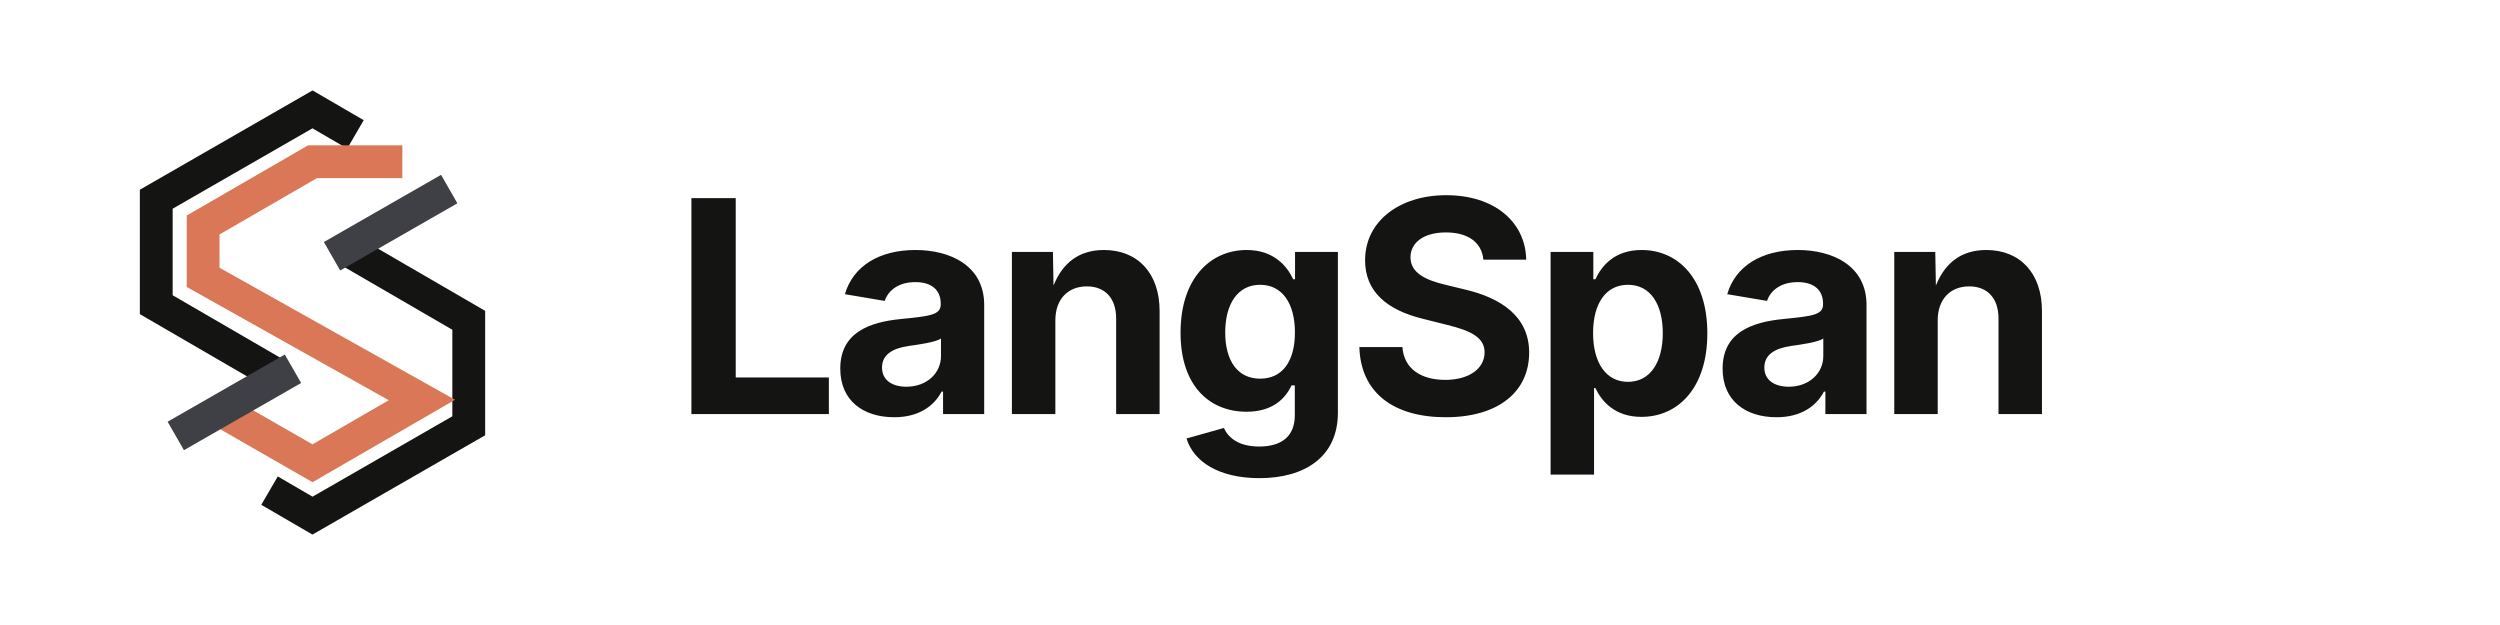
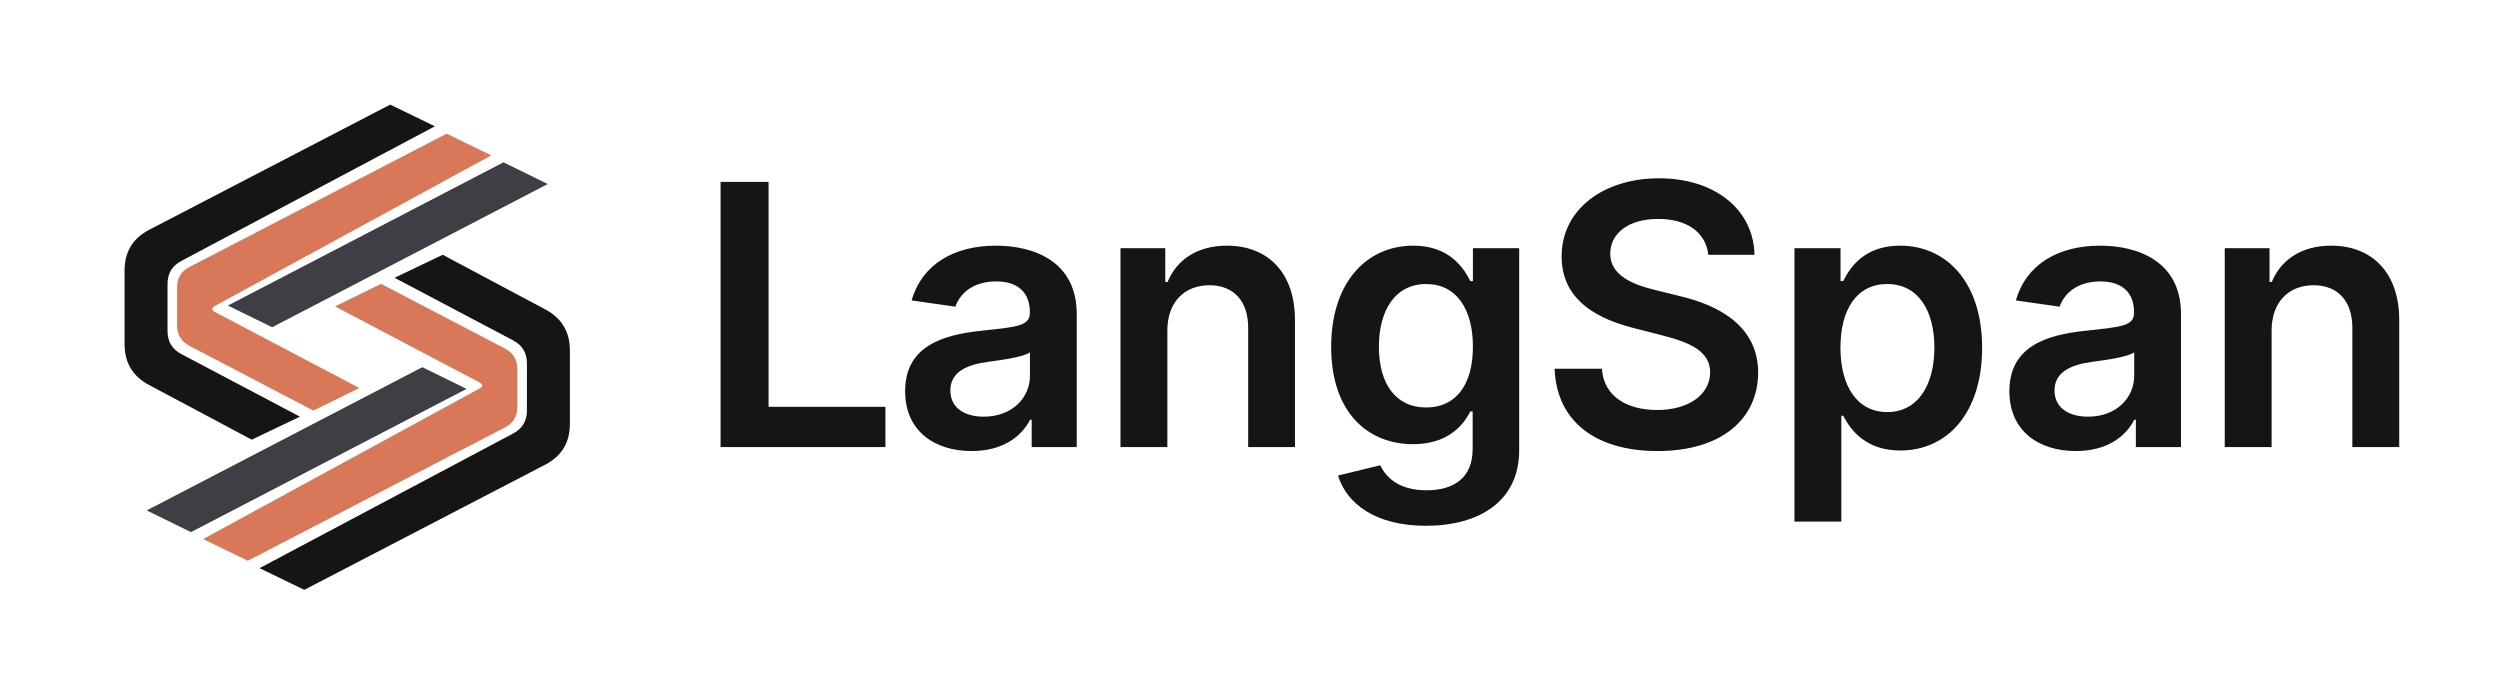
- <svg xmlns="http://www.w3.org/2000/svg" viewBox="0 0 320 80" width="320" height="80" fill="none">
+ <svg xmlns="http://www.w3.org/2000/svg" viewBox="0 0 288 80" width="288" height="80" fill="none">
  <g transform="translate(8, 8)">
-     <path d="M 37.5 9.2 L 32 6 L 12 17.5 L 12 31 L 27.5 40" stroke="#141413" stroke-width="4.2" stroke-linecap="butt" stroke-linejoin="miter" />
-     <path d="M 36.5 24 L 52 33 L 52 46.5 L 32 58 L 26.5 54.8" stroke="#141413" stroke-width="4.2" stroke-linecap="butt" stroke-linejoin="miter" />
-     <path d="M 43.5 12.7 L 32 12.7 L 18 20.8 L 18 27.5 L 46 43.2 L 32 51.3 L 20.5 44.7" stroke="#D97757" stroke-width="4.2" stroke-linecap="butt" stroke-linejoin="miter" />
-     <path d="M 49.5 16.2 L 34.5 24.8" stroke="#3F3F46" stroke-width="4.2" stroke-linecap="butt" stroke-linejoin="miter" />
-     <path d="M 29.5 39.2 L 14.5 47.8" stroke="#3F3F46" stroke-width="4.2" stroke-linecap="butt" stroke-linejoin="miter" />
+     <path d="M 42.10 6.55 L 36.95 4.05 L 9.19 18.47 Q 6.35 19.95 6.35 23.15 L 6.35 31.65 Q 6.35 34.85 9.17 36.35 L 21.00 42.65 L 26.55 40.00 L 12.89 32.79 Q 11.30 31.95 11.30 30.15 L 11.30 24.70 Q 11.30 22.90 12.89 22.06 Z M 21.90 57.45 L 27.05 59.95 L 54.81 45.53 Q 57.65 44.05 57.65 40.85 L 57.65 32.35 Q 57.65 29.15 54.83 27.65 L 43.00 21.35 L 37.45 24.00 L 51.11 31.21 Q 52.70 32.05 52.70 33.85 L 52.70 39.30 Q 52.70 41.10 51.11 41.94 Z" fill="#151513" />
+     <path d="M 48.60 9.90 L 43.45 7.40 L 13.82 22.76 Q 12.40 23.50 12.40 25.10 L 12.40 29.50 Q 12.40 31.10 13.82 31.84 L 28.10 39.30 L 33.40 36.70 L 16.81 27.97 Q 16.10 27.60 16.80 27.22 Z M 15.40 54.10 L 20.55 56.60 L 50.18 41.24 Q 51.60 40.50 51.60 38.90 L 51.60 34.50 Q 51.60 32.90 50.18 32.16 L 35.90 24.70 L 30.60 27.30 L 47.19 36.03 Q 47.90 36.40 47.20 36.78 Z" fill="#D87859" />
+     <path d="M 55.10 13.20 L 50.00 10.70 L 18.25 27.20 L 23.35 29.70 Z M 8.90 50.80 L 14.00 53.30 L 45.75 36.80 L 40.65 34.30 Z" fill="#3F3E44" />
  </g>
-   <text x="86" y="53" fill="#141413" font-family="Inter, -apple-system, BlinkMacSystemFont, 'Segoe UI', Roboto, Helvetica, Arial, sans-serif" font-size="38" font-weight="700" letter-spacing="-1.2">LangSpan</text>
+   <path d="M 83.01 51.50 L 102.00 51.50 L 102.00 46.86 L 88.54 46.86 L 88.54 20.95 L 83.01 20.95 L 83.01 51.50 Z M 111.94 51.96 C 115.54 51.96 117.68 50.28 118.67 48.35 L 118.85 48.35 L 118.85 51.50 L 124.04 51.50 L 124.04 36.17 C 124.04 30.11 119.10 28.30 114.73 28.30 C 109.91 28.30 106.22 30.44 105.02 34.61 L 110.06 35.33 C 110.60 33.77 112.12 32.42 114.76 32.42 C 117.27 32.42 118.64 33.71 118.64 35.96 L 118.64 36.05 C 118.64 37.60 117.01 37.67 112.97 38.11 C 108.53 38.59 104.27 39.91 104.27 45.07 C 104.27 49.58 107.57 51.96 111.94 51.96 Z M 113.34 48.00 C 111.09 48.00 109.48 46.97 109.48 44.98 C 109.48 42.91 111.28 42.04 113.70 41.70 C 115.12 41.51 117.95 41.15 118.65 40.58 L 118.65 43.28 C 118.65 45.83 116.59 48.00 113.34 48.00 Z M 134.48 38.08 C 134.48 34.77 136.48 32.86 139.33 32.86 C 142.12 32.86 143.79 34.69 143.79 37.75 L 143.79 51.50 L 149.18 51.50 L 149.18 36.91 C 149.20 31.43 146.07 28.30 141.34 28.30 C 137.91 28.30 135.55 29.94 134.51 32.48 L 134.24 32.48 L 134.24 28.59 L 129.08 28.59 L 129.08 51.50 L 134.48 51.50 L 134.48 38.08 Z M 164.25 60.57 C 170.44 60.57 175.01 57.73 175.01 51.87 L 175.01 28.59 L 169.68 28.59 L 169.68 32.38 L 169.38 32.38 C 168.56 30.72 166.84 28.30 162.81 28.30 C 157.51 28.30 153.35 32.44 153.35 39.97 C 153.35 47.44 157.51 51.17 162.79 51.17 C 166.71 51.17 168.55 49.07 169.38 47.39 L 169.65 47.39 L 169.65 51.72 C 169.65 55.10 167.42 56.48 164.34 56.48 C 161.09 56.48 159.66 54.95 159.00 53.60 L 154.14 54.78 C 155.12 57.99 158.42 60.57 164.25 60.57 Z M 164.30 46.94 C 160.74 46.94 158.85 44.16 158.85 39.94 C 158.85 35.78 160.70 32.72 164.30 32.72 C 167.77 32.72 169.68 35.60 169.68 39.94 C 169.68 44.31 167.74 46.94 164.30 46.94 Z M 196.80 29.35 L 202.12 29.35 C 202.01 24.19 197.62 20.54 191.11 20.54 C 184.70 20.54 179.88 24.15 179.90 29.55 C 179.90 33.93 183.01 36.45 188.04 37.75 L 191.51 38.64 C 194.81 39.48 196.99 40.51 197.01 42.88 C 196.99 45.49 194.51 47.23 190.90 47.23 C 187.44 47.23 184.76 45.69 184.54 42.48 L 179.09 42.48 C 179.31 48.55 183.83 51.96 190.95 51.96 C 198.27 51.96 202.52 48.31 202.54 42.92 C 202.52 37.63 198.15 35.21 193.56 34.12 L 190.69 33.41 C 188.19 32.81 185.47 31.75 185.50 29.20 C 185.52 26.90 187.57 25.22 191.03 25.22 C 194.33 25.22 196.51 26.76 196.80 29.35 Z M 206.72 60.09 L 212.12 60.09 L 212.12 47.89 L 212.34 47.89 C 213.19 49.56 214.97 51.90 218.91 51.90 C 224.30 51.90 228.34 47.62 228.34 40.07 C 228.34 32.44 224.18 28.30 218.89 28.30 C 214.84 28.30 213.16 30.72 212.34 32.38 L 212.03 32.38 L 212.03 28.59 L 206.72 28.59 L 206.72 60.09 Z M 212.02 40.05 C 212.02 35.60 213.93 32.72 217.40 32.72 C 220.99 32.72 222.84 35.78 222.84 40.05 C 222.84 44.34 220.96 47.47 217.40 47.47 C 213.95 47.47 212.02 44.49 212.02 40.05 Z M 239.14 51.96 C 242.74 51.96 244.89 50.28 245.87 48.35 L 246.05 48.35 L 246.05 51.50 L 251.25 51.50 L 251.25 36.17 C 251.25 30.11 246.30 28.30 241.93 28.30 C 237.12 28.30 233.42 30.44 232.23 34.61 L 237.27 35.33 C 237.81 33.77 239.33 32.42 241.97 32.42 C 244.47 32.42 245.84 33.71 245.84 35.96 L 245.84 36.05 C 245.84 37.60 244.22 37.67 240.17 38.11 C 235.73 38.59 231.48 39.91 231.48 45.07 C 231.48 49.58 234.77 51.96 239.14 51.96 Z M 240.55 48.00 C 238.30 48.00 236.68 46.97 236.68 44.98 C 236.68 42.91 238.49 42.04 240.91 41.70 C 242.32 41.51 245.16 41.15 245.86 40.58 L 245.86 43.28 C 245.86 45.83 243.80 48.00 240.55 48.00 Z M 261.69 38.08 C 261.69 34.77 263.68 32.86 266.53 32.86 C 269.32 32.86 270.99 34.69 270.99 37.75 L 270.99 51.50 L 276.39 51.50 L 276.39 36.91 C 276.41 31.43 273.27 28.30 268.55 28.30 C 265.11 28.30 262.76 29.94 261.71 32.48 L 261.45 32.48 L 261.45 28.59 L 256.29 28.59 L 256.29 51.50 L 261.69 51.50 L 261.69 38.08 Z" fill="#151513" />
</svg>
